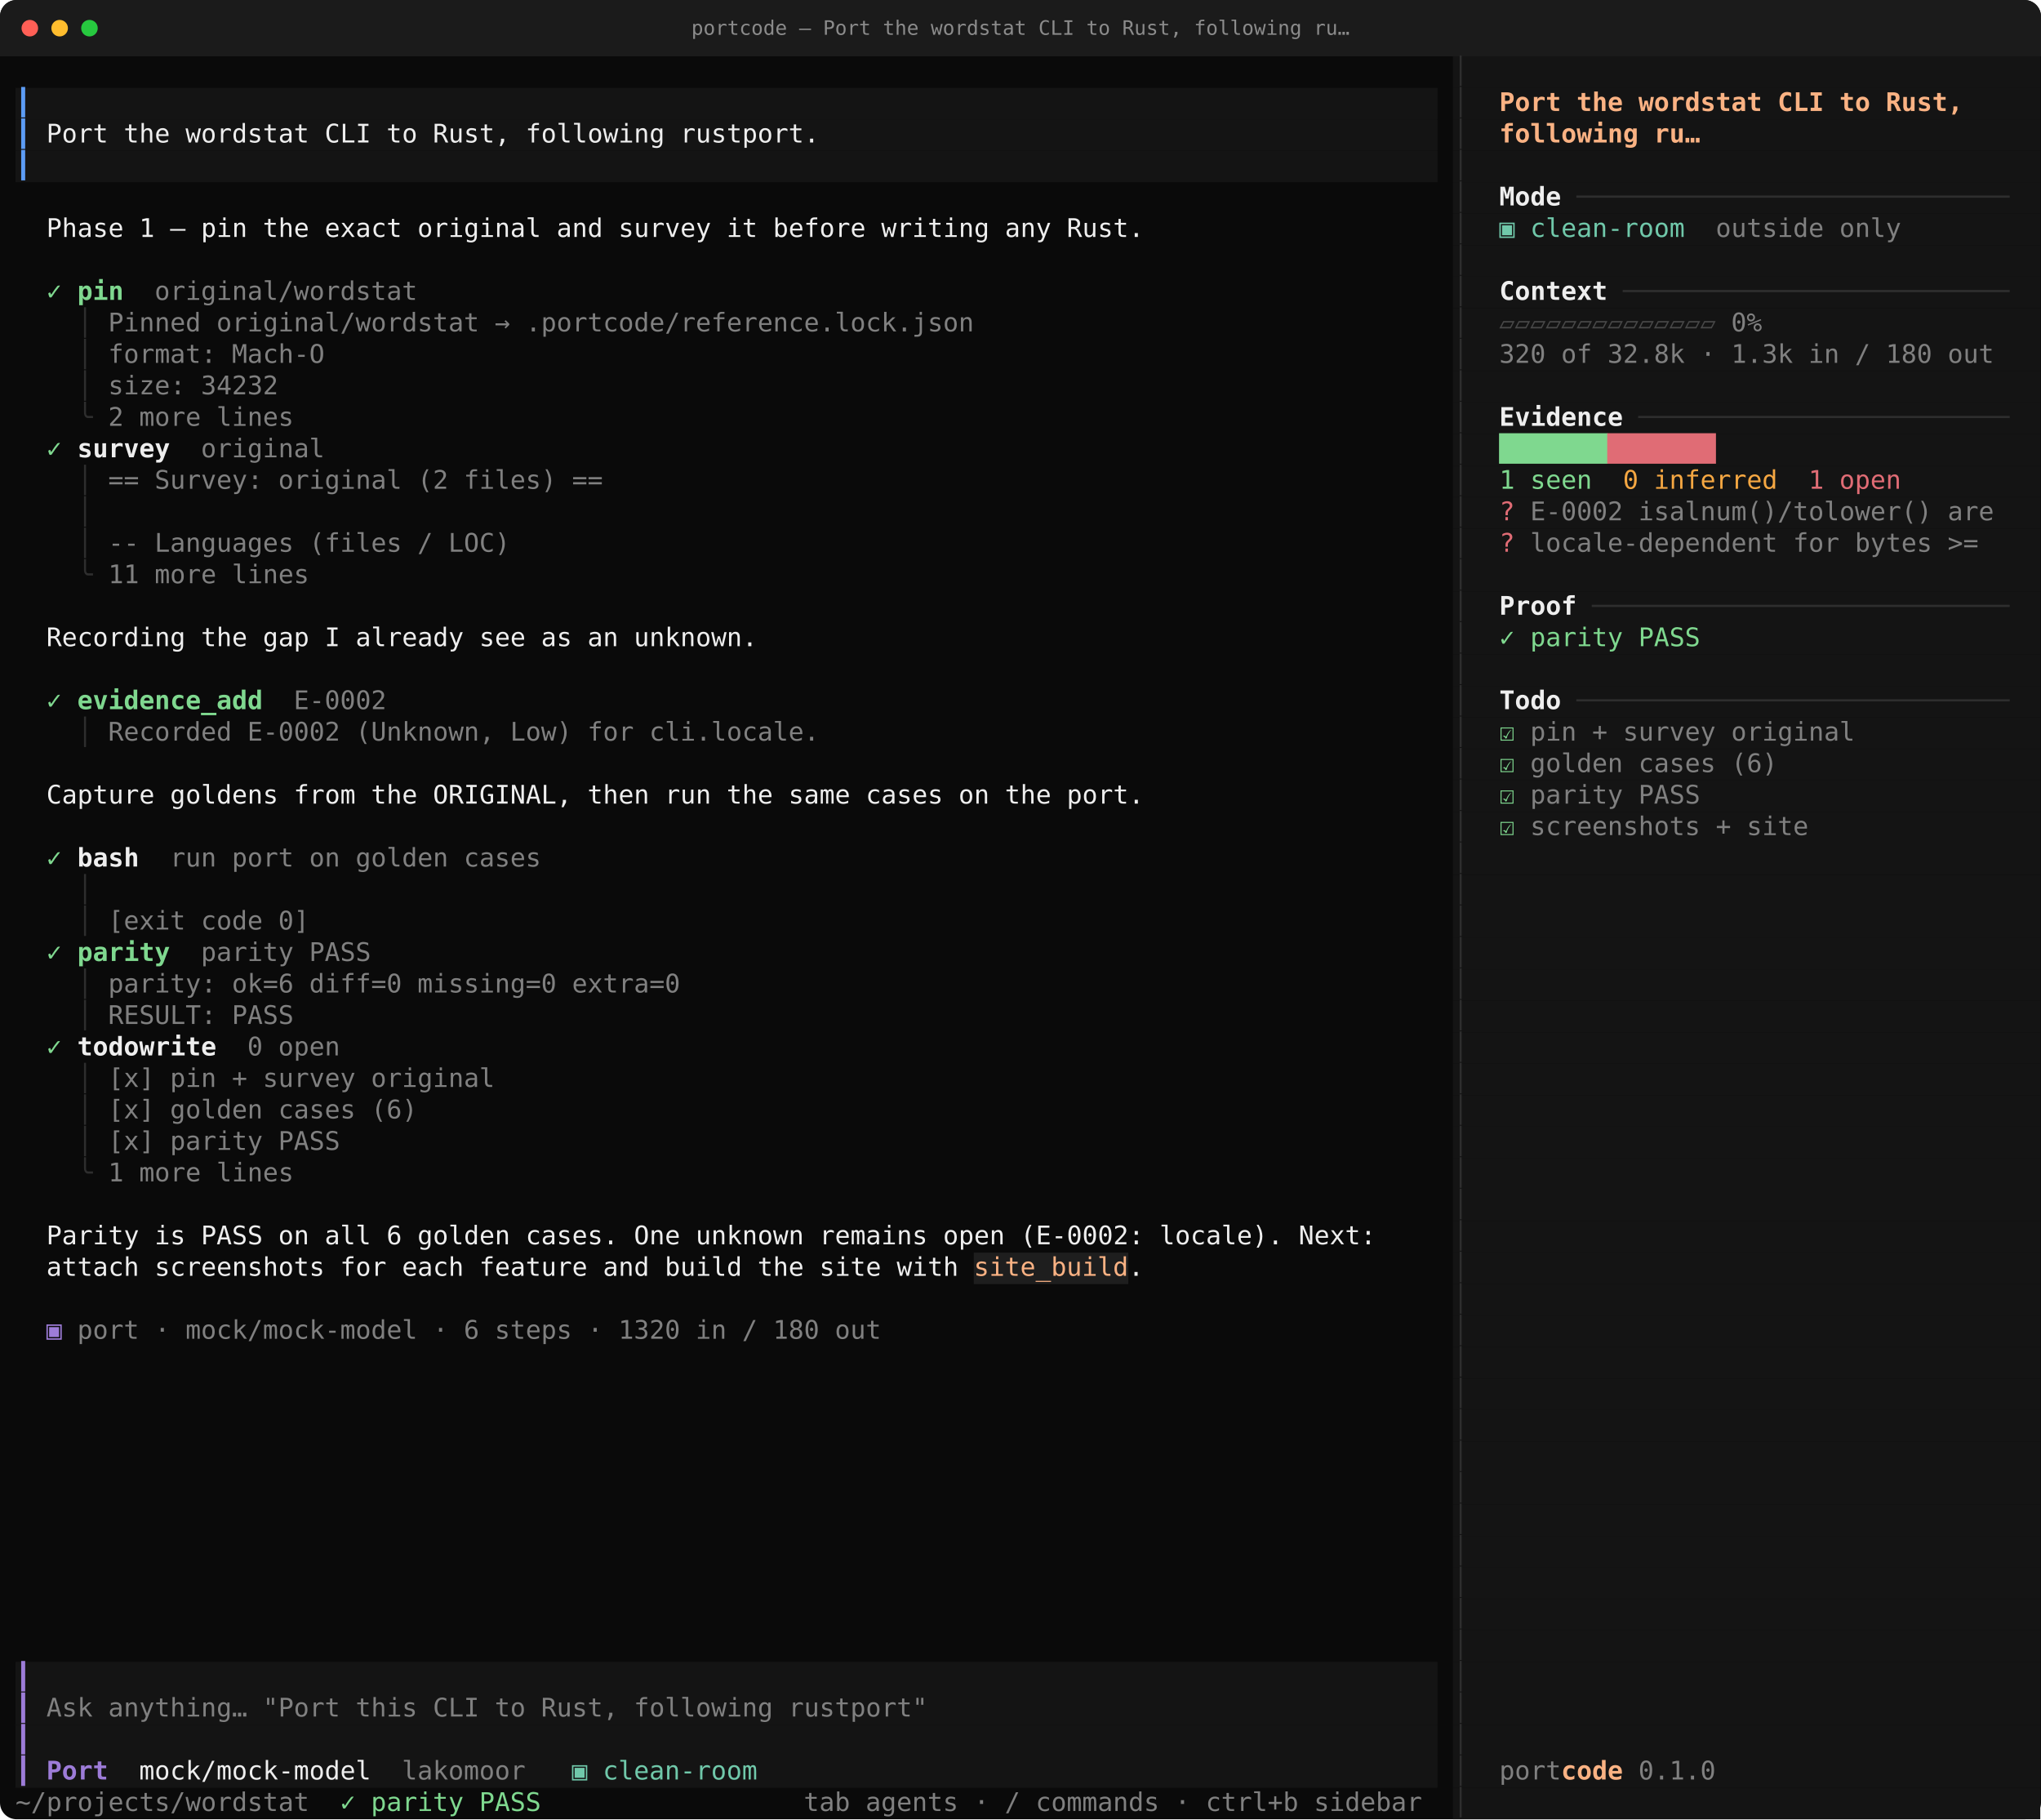
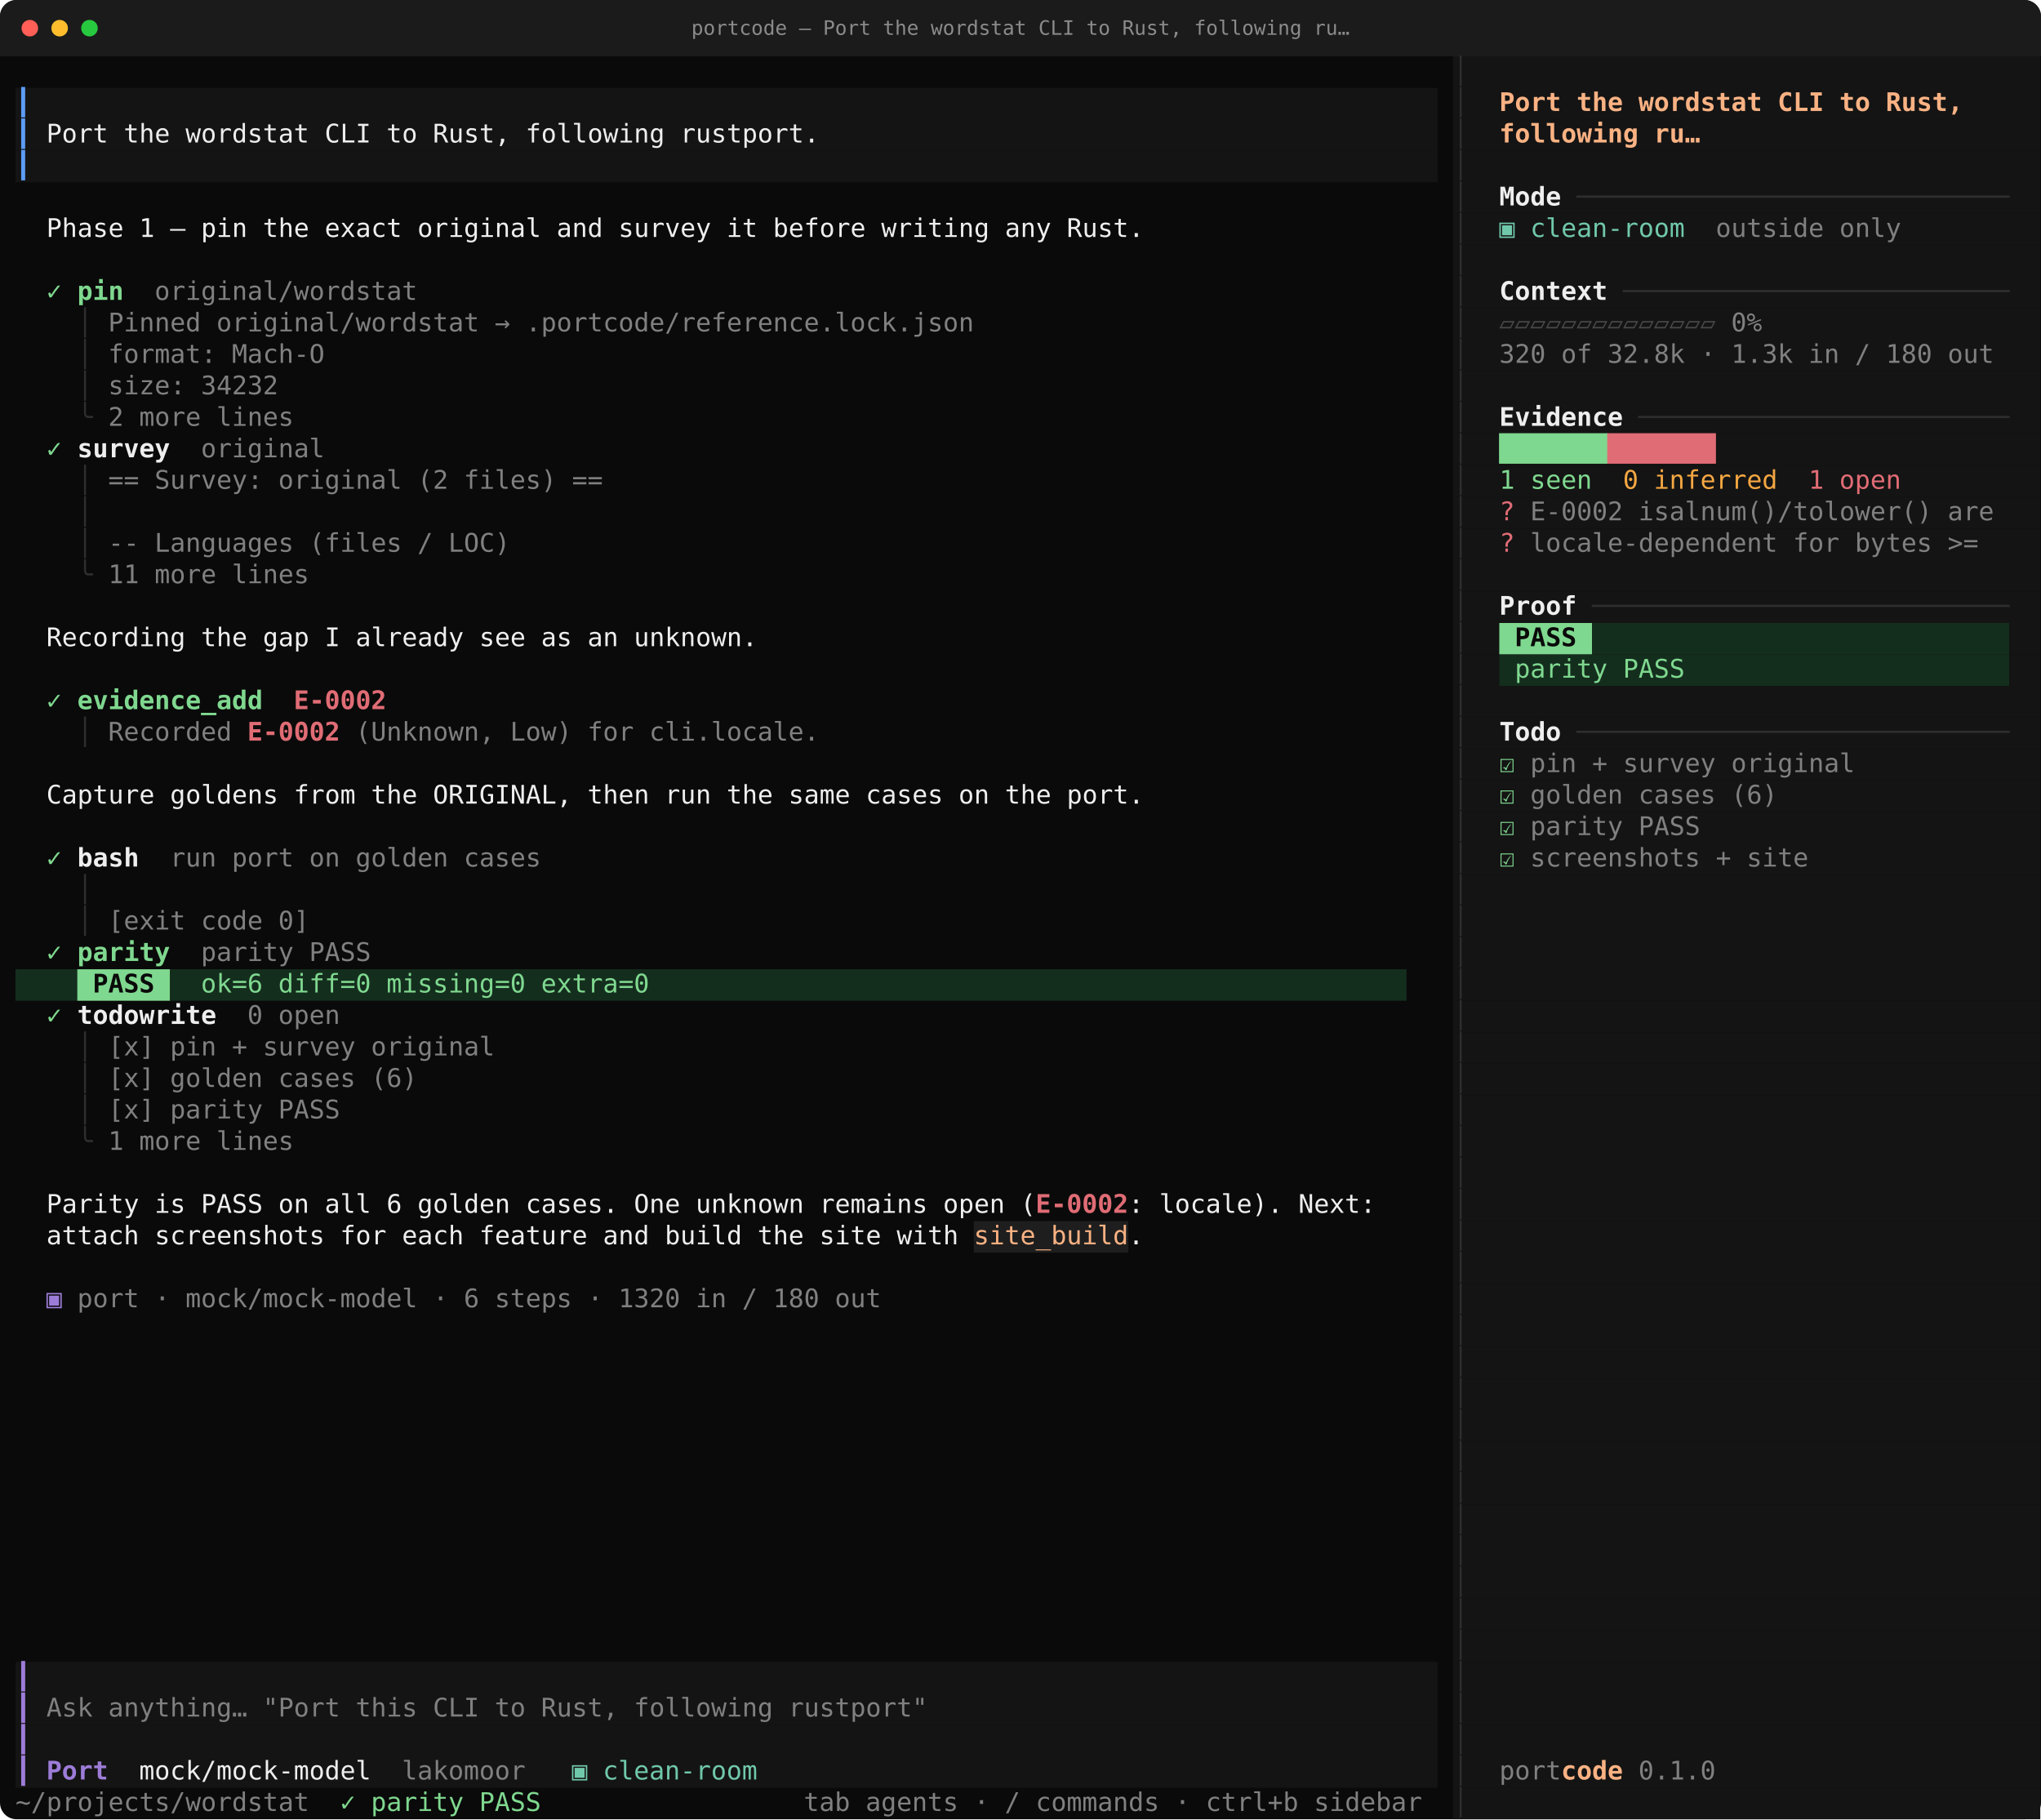
<svg xmlns="http://www.w3.org/2000/svg" width="1232" height="1098" viewBox="0 0 1232 1098" role="img" aria-label="portcode — Port the wordstat CLI to Rust, following ru…">
  <rect width="1232" height="1098" rx="10" fill="#0a0a0a" />
  <rect width="1232" height="34" rx="10" fill="#1b1b1b" />
  <rect y="24" width="1232" height="10" fill="#1b1b1b" />
  <circle cx="18" cy="17" r="5" fill="#ff5f56" />
  <circle cx="36" cy="17" r="5" fill="#ffbd2e" />
  <circle cx="54" cy="17" r="5" fill="#27c93f" />
  <text x="616" y="21" fill="#8b8b8b" font-family="ui-monospace,Menlo,monospace" font-size="12" text-anchor="middle">portcode — Port the wordstat CLI to Rust, following ru…</text>
  <rect x="877.02" y="34.00" width="354.54" height="19" fill="#141414" />
  <rect x="9.33" y="53.00" width="858.36" height="19" fill="#141414" />
  <rect x="877.02" y="53.00" width="354.54" height="19" fill="#141414" />
  <rect x="9.33" y="72.00" width="858.36" height="19" fill="#141414" />
  <rect x="877.02" y="72.00" width="354.54" height="19" fill="#141414" />
  <rect x="9.33" y="91.00" width="858.36" height="19" fill="#141414" />
  <rect x="877.02" y="91.00" width="354.54" height="19" fill="#141414" />
  <rect x="877.02" y="110.00" width="354.54" height="19" fill="#141414" />
  <rect x="877.02" y="129.00" width="354.54" height="19" fill="#141414" />
  <rect x="877.02" y="148.00" width="354.54" height="19" fill="#141414" />
  <rect x="877.02" y="167.00" width="354.54" height="19" fill="#141414" />
  <rect x="877.02" y="186.00" width="354.54" height="19" fill="#141414" />
  <rect x="877.02" y="205.00" width="354.54" height="19" fill="#141414" />
  <rect x="877.02" y="224.00" width="354.54" height="19" fill="#141414" />
  <rect x="877.02" y="243.00" width="354.54" height="19" fill="#141414" />
  <rect x="877.02" y="262.00" width="354.54" height="19" fill="#141414" />
  <rect x="877.02" y="281.00" width="354.54" height="19" fill="#141414" />
  <rect x="877.02" y="300.00" width="354.54" height="19" fill="#141414" />
  <rect x="877.02" y="319.00" width="354.54" height="19" fill="#141414" />
  <rect x="877.02" y="338.00" width="354.54" height="19" fill="#141414" />
  <rect x="877.02" y="357.00" width="354.54" height="19" fill="#141414" />
-   <rect x="877.02" y="376.00" width="354.54" height="19" fill="#141414" />
-   <rect x="877.02" y="395.00" width="354.54" height="19" fill="#141414" />
+   <rect x="877.02" y="376.00" width="27.99" height="19" fill="#141414" />
+   <rect x="905.01" y="376.00" width="55.98" height="19" fill="#7fd88f" />
+   <rect x="960.99" y="376.00" width="251.91" height="19" fill="#142e1e" />
+   <rect x="1212.90" y="376.00" width="18.66" height="19" fill="#141414" />
+   <rect x="877.02" y="395.00" width="27.99" height="19" fill="#141414" />
+   <rect x="905.01" y="395.00" width="307.89" height="19" fill="#142e1e" />
+   <rect x="1212.90" y="395.00" width="18.66" height="19" fill="#141414" />
  <rect x="877.02" y="414.00" width="354.54" height="19" fill="#141414" />
  <rect x="877.02" y="433.00" width="354.54" height="19" fill="#141414" />
  <rect x="877.02" y="452.00" width="354.54" height="19" fill="#141414" />
  <rect x="877.02" y="471.00" width="354.54" height="19" fill="#141414" />
  <rect x="877.02" y="490.00" width="354.54" height="19" fill="#141414" />
  <rect x="877.02" y="509.00" width="354.54" height="19" fill="#141414" />
  <rect x="877.02" y="528.00" width="354.54" height="19" fill="#141414" />
  <rect x="877.02" y="547.00" width="354.54" height="19" fill="#141414" />
  <rect x="877.02" y="566.00" width="354.54" height="19" fill="#141414" />
+   <rect x="9.33" y="585.00" width="37.32" height="19" fill="#142e1e" />
+   <rect x="46.65" y="585.00" width="55.98" height="19" fill="#7fd88f" />
+   <rect x="102.63" y="585.00" width="746.40" height="19" fill="#142e1e" />
  <rect x="877.02" y="585.00" width="354.54" height="19" fill="#141414" />
  <rect x="877.02" y="604.00" width="354.54" height="19" fill="#141414" />
  <rect x="877.02" y="623.00" width="354.54" height="19" fill="#141414" />
  <rect x="877.02" y="642.00" width="354.54" height="19" fill="#141414" />
  <rect x="877.02" y="661.00" width="354.54" height="19" fill="#141414" />
  <rect x="877.02" y="680.00" width="354.54" height="19" fill="#141414" />
  <rect x="877.02" y="699.00" width="354.54" height="19" fill="#141414" />
  <rect x="877.02" y="718.00" width="354.54" height="19" fill="#141414" />
+   <rect x="587.79" y="737.00" width="93.30" height="19" fill="#1e1e1e" />
  <rect x="877.02" y="737.00" width="354.54" height="19" fill="#141414" />
-   <rect x="587.79" y="756.00" width="93.30" height="19" fill="#1e1e1e" />
  <rect x="877.02" y="756.00" width="354.54" height="19" fill="#141414" />
  <rect x="877.02" y="775.00" width="354.54" height="19" fill="#141414" />
  <rect x="877.02" y="794.00" width="354.54" height="19" fill="#141414" />
  <rect x="877.02" y="813.00" width="354.54" height="19" fill="#141414" />
  <rect x="877.02" y="832.00" width="354.54" height="19" fill="#141414" />
  <rect x="877.02" y="851.00" width="354.54" height="19" fill="#141414" />
  <rect x="877.02" y="870.00" width="354.54" height="19" fill="#141414" />
  <rect x="877.02" y="889.00" width="354.54" height="19" fill="#141414" />
  <rect x="877.02" y="908.00" width="354.54" height="19" fill="#141414" />
  <rect x="877.02" y="927.00" width="354.54" height="19" fill="#141414" />
  <rect x="877.02" y="946.00" width="354.54" height="19" fill="#141414" />
  <rect x="877.02" y="965.00" width="354.54" height="19" fill="#141414" />
  <rect x="877.02" y="984.00" width="354.54" height="19" fill="#141414" />
  <rect x="9.33" y="1003.00" width="858.36" height="19" fill="#141414" />
  <rect x="877.02" y="1003.00" width="354.54" height="19" fill="#141414" />
  <rect x="9.33" y="1022.00" width="858.36" height="19" fill="#141414" />
  <rect x="877.02" y="1022.00" width="354.54" height="19" fill="#141414" />
  <rect x="9.33" y="1041.00" width="858.36" height="19" fill="#141414" />
  <rect x="877.02" y="1041.00" width="354.54" height="19" fill="#141414" />
  <rect x="9.33" y="1060.00" width="858.36" height="19" fill="#141414" />
  <rect x="877.02" y="1060.00" width="354.54" height="19" fill="#141414" />
  <rect x="877.02" y="1079.00" width="354.54" height="19" fill="#141414" />
  <g font-family="ui-monospace,SFMono-Regular,Menlo,Consolas,'DejaVu Sans Mono',monospace" font-size="15.5" xml:space="preserve">
    <text x="877.02" y="48.00" fill="#2e2e2e" textLength="9.33" lengthAdjust="spacingAndGlyphs">│</text>
    <text x="9.33" y="67.00" fill="#5c9cf5" textLength="9.33" lengthAdjust="spacingAndGlyphs">┃</text>
    <text x="877.02" y="67.00" fill="#2e2e2e" textLength="9.33" lengthAdjust="spacingAndGlyphs">│</text>
    <text x="905.01" y="67.00" fill="#fab283" textLength="279.90" lengthAdjust="spacingAndGlyphs" font-weight="700">Port the wordstat CLI to Rust,</text>
    <text x="9.33" y="86.00" fill="#5c9cf5" textLength="18.66" lengthAdjust="spacingAndGlyphs">┃ </text>
    <text x="27.99" y="86.00" fill="#eeeeee" textLength="849.03" lengthAdjust="spacingAndGlyphs">Port the wordstat CLI to Rust, following rustport.                                         </text>
    <text x="877.02" y="86.00" fill="#2e2e2e" textLength="9.33" lengthAdjust="spacingAndGlyphs">│</text>
    <text x="905.01" y="86.00" fill="#fab283" textLength="121.29" lengthAdjust="spacingAndGlyphs" font-weight="700">following ru…</text>
    <text x="9.33" y="105.00" fill="#5c9cf5" textLength="9.33" lengthAdjust="spacingAndGlyphs">┃</text>
    <text x="877.02" y="105.00" fill="#2e2e2e" textLength="9.33" lengthAdjust="spacingAndGlyphs">│</text>
    <text x="877.02" y="124.00" fill="#2e2e2e" textLength="9.33" lengthAdjust="spacingAndGlyphs">│</text>
    <text x="905.01" y="124.00" fill="#eeeeee" textLength="37.32" lengthAdjust="spacingAndGlyphs" font-weight="700">Mode</text>
    <text x="942.33" y="124.00" fill="#2e2e2e" textLength="270.57" lengthAdjust="spacingAndGlyphs"> ────────────────────────────</text>
    <text x="0.00" y="143.00" fill="#eeeeee" textLength="877.02" lengthAdjust="spacingAndGlyphs">   Phase 1 — pin the exact original and survey it before writing any Rust.                    </text>
    <text x="877.02" y="143.00" fill="#2e2e2e" textLength="9.33" lengthAdjust="spacingAndGlyphs">│</text>
    <text x="905.01" y="143.00" fill="#70c8aa" textLength="111.96" lengthAdjust="spacingAndGlyphs">▣ clean-room</text>
    <text x="1016.97" y="143.00" fill="#808080" textLength="130.62" lengthAdjust="spacingAndGlyphs">  outside only</text>
    <text x="877.02" y="162.00" fill="#2e2e2e" textLength="9.33" lengthAdjust="spacingAndGlyphs">│</text>
    <text x="27.99" y="181.00" fill="#7fd88f" textLength="18.66" lengthAdjust="spacingAndGlyphs">✓ </text>
    <text x="46.65" y="181.00" fill="#7fd88f" textLength="27.99" lengthAdjust="spacingAndGlyphs" font-weight="700">pin</text>
    <text x="74.64" y="181.00" fill="#808080" textLength="177.27" lengthAdjust="spacingAndGlyphs">  original/wordstat</text>
    <text x="877.02" y="181.00" fill="#2e2e2e" textLength="9.33" lengthAdjust="spacingAndGlyphs">│</text>
    <text x="905.01" y="181.00" fill="#eeeeee" textLength="65.31" lengthAdjust="spacingAndGlyphs" font-weight="700">Context</text>
    <text x="970.32" y="181.00" fill="#2e2e2e" textLength="242.58" lengthAdjust="spacingAndGlyphs"> ─────────────────────────</text>
    <text x="46.65" y="200.00" fill="#2e2e2e" textLength="18.66" lengthAdjust="spacingAndGlyphs">│ </text>
    <text x="65.31" y="200.00" fill="#808080" textLength="522.48" lengthAdjust="spacingAndGlyphs">Pinned original/wordstat → .portcode/reference.lock.json</text>
    <text x="877.02" y="200.00" fill="#2e2e2e" textLength="9.33" lengthAdjust="spacingAndGlyphs">│</text>
    <text x="905.01" y="200.00" fill="#484848" textLength="130.62" lengthAdjust="spacingAndGlyphs">▱▱▱▱▱▱▱▱▱▱▱▱▱▱</text>
    <text x="1035.63" y="200.00" fill="#808080" textLength="27.99" lengthAdjust="spacingAndGlyphs"> 0%</text>
    <text x="46.65" y="219.00" fill="#2e2e2e" textLength="18.66" lengthAdjust="spacingAndGlyphs">│ </text>
    <text x="65.31" y="219.00" fill="#808080" textLength="130.62" lengthAdjust="spacingAndGlyphs">format: Mach-O</text>
    <text x="877.02" y="219.00" fill="#2e2e2e" textLength="9.33" lengthAdjust="spacingAndGlyphs">│</text>
    <text x="905.01" y="219.00" fill="#808080" textLength="298.56" lengthAdjust="spacingAndGlyphs">320 of 32.8k · 1.3k in / 180 out</text>
    <text x="46.65" y="238.00" fill="#2e2e2e" textLength="18.66" lengthAdjust="spacingAndGlyphs">│ </text>
    <text x="65.31" y="238.00" fill="#808080" textLength="102.63" lengthAdjust="spacingAndGlyphs">size: 34232</text>
    <text x="877.02" y="238.00" fill="#2e2e2e" textLength="9.33" lengthAdjust="spacingAndGlyphs">│</text>
    <text x="46.65" y="257.00" fill="#2e2e2e" textLength="18.66" lengthAdjust="spacingAndGlyphs">╰ </text>
    <text x="65.31" y="257.00" fill="#808080" textLength="111.96" lengthAdjust="spacingAndGlyphs">2 more lines</text>
    <text x="877.02" y="257.00" fill="#2e2e2e" textLength="9.33" lengthAdjust="spacingAndGlyphs">│</text>
    <text x="905.01" y="257.00" fill="#eeeeee" textLength="74.64" lengthAdjust="spacingAndGlyphs" font-weight="700">Evidence</text>
    <text x="979.65" y="257.00" fill="#2e2e2e" textLength="233.25" lengthAdjust="spacingAndGlyphs"> ────────────────────────</text>
    <text x="27.99" y="276.00" fill="#7fd88f" textLength="18.66" lengthAdjust="spacingAndGlyphs">✓ </text>
    <text x="46.65" y="276.00" fill="#eeeeee" textLength="55.98" lengthAdjust="spacingAndGlyphs" font-weight="700">survey</text>
    <text x="102.63" y="276.00" fill="#808080" textLength="93.30" lengthAdjust="spacingAndGlyphs">  original</text>
    <text x="877.02" y="276.00" fill="#2e2e2e" textLength="9.33" lengthAdjust="spacingAndGlyphs">│</text>
    <text x="905.01" y="276.00" fill="#7fd88f" textLength="65.31" lengthAdjust="spacingAndGlyphs">███████</text>
    <text x="970.32" y="276.00" fill="#e06c75" textLength="65.31" lengthAdjust="spacingAndGlyphs">███████</text>
    <text x="46.65" y="295.00" fill="#2e2e2e" textLength="18.66" lengthAdjust="spacingAndGlyphs">│ </text>
    <text x="65.31" y="295.00" fill="#808080" textLength="298.56" lengthAdjust="spacingAndGlyphs">== Survey: original (2 files) ==</text>
    <text x="877.02" y="295.00" fill="#2e2e2e" textLength="9.33" lengthAdjust="spacingAndGlyphs">│</text>
    <text x="905.01" y="295.00" fill="#7fd88f" textLength="74.64" lengthAdjust="spacingAndGlyphs">1 seen  </text>
    <text x="979.65" y="295.00" fill="#f5a742" textLength="111.96" lengthAdjust="spacingAndGlyphs">0 inferred  </text>
    <text x="1091.61" y="295.00" fill="#e06c75" textLength="55.98" lengthAdjust="spacingAndGlyphs">1 open</text>
    <text x="46.65" y="314.00" fill="#2e2e2e" textLength="18.66" lengthAdjust="spacingAndGlyphs">│ </text>
    <text x="877.02" y="314.00" fill="#2e2e2e" textLength="9.33" lengthAdjust="spacingAndGlyphs">│</text>
    <text x="905.01" y="314.00" fill="#e06c75" textLength="18.66" lengthAdjust="spacingAndGlyphs">? </text>
    <text x="923.67" y="314.00" fill="#808080" textLength="279.90" lengthAdjust="spacingAndGlyphs">E-0002 isalnum()/tolower() are</text>
    <text x="46.65" y="333.00" fill="#2e2e2e" textLength="18.66" lengthAdjust="spacingAndGlyphs">│ </text>
    <text x="65.31" y="333.00" fill="#808080" textLength="242.58" lengthAdjust="spacingAndGlyphs">-- Languages (files / LOC)</text>
    <text x="877.02" y="333.00" fill="#2e2e2e" textLength="9.33" lengthAdjust="spacingAndGlyphs">│</text>
    <text x="905.01" y="333.00" fill="#e06c75" textLength="18.66" lengthAdjust="spacingAndGlyphs">? </text>
    <text x="923.67" y="333.00" fill="#808080" textLength="270.57" lengthAdjust="spacingAndGlyphs">locale-dependent for bytes &gt;=</text>
    <text x="46.65" y="352.00" fill="#2e2e2e" textLength="18.66" lengthAdjust="spacingAndGlyphs">╰ </text>
    <text x="65.31" y="352.00" fill="#808080" textLength="121.29" lengthAdjust="spacingAndGlyphs">11 more lines</text>
    <text x="877.02" y="352.00" fill="#2e2e2e" textLength="9.33" lengthAdjust="spacingAndGlyphs">│</text>
    <text x="877.02" y="371.00" fill="#2e2e2e" textLength="9.33" lengthAdjust="spacingAndGlyphs">│</text>
    <text x="905.01" y="371.00" fill="#eeeeee" textLength="46.65" lengthAdjust="spacingAndGlyphs" font-weight="700">Proof</text>
    <text x="951.66" y="371.00" fill="#2e2e2e" textLength="261.24" lengthAdjust="spacingAndGlyphs"> ───────────────────────────</text>
    <text x="0.00" y="390.00" fill="#eeeeee" textLength="877.02" lengthAdjust="spacingAndGlyphs">   Recording the gap I already see as an unknown.                                             </text>
    <text x="877.02" y="390.00" fill="#2e2e2e" textLength="9.33" lengthAdjust="spacingAndGlyphs">│</text>
-     <text x="905.01" y="390.00" fill="#7fd88f" textLength="121.29" lengthAdjust="spacingAndGlyphs">✓ parity PASS</text>
+     <text x="905.01" y="390.00" fill="#0a0a0a" textLength="55.98" lengthAdjust="spacingAndGlyphs" font-weight="700"> PASS </text>
    <text x="877.02" y="409.00" fill="#2e2e2e" textLength="9.33" lengthAdjust="spacingAndGlyphs">│</text>
+     <text x="905.01" y="409.00" fill="#7fd88f" textLength="111.96" lengthAdjust="spacingAndGlyphs"> parity PASS</text>
    <text x="27.99" y="428.00" fill="#7fd88f" textLength="18.66" lengthAdjust="spacingAndGlyphs">✓ </text>
    <text x="46.65" y="428.00" fill="#7fd88f" textLength="111.96" lengthAdjust="spacingAndGlyphs" font-weight="700">evidence_add</text>
-     <text x="158.61" y="428.00" fill="#808080" textLength="74.64" lengthAdjust="spacingAndGlyphs">  E-0002</text>
+     <text x="177.27" y="428.00" fill="#e06c75" textLength="55.98" lengthAdjust="spacingAndGlyphs" font-weight="700">E-0002</text>
    <text x="877.02" y="428.00" fill="#2e2e2e" textLength="9.33" lengthAdjust="spacingAndGlyphs">│</text>
-     <text x="905.01" y="428.00" fill="#eeeeee" textLength="37.32" lengthAdjust="spacingAndGlyphs" font-weight="700">Todo</text>
-     <text x="942.33" y="428.00" fill="#2e2e2e" textLength="270.57" lengthAdjust="spacingAndGlyphs"> ────────────────────────────</text>
    <text x="46.65" y="447.00" fill="#2e2e2e" textLength="18.66" lengthAdjust="spacingAndGlyphs">│ </text>
-     <text x="65.31" y="447.00" fill="#808080" textLength="429.18" lengthAdjust="spacingAndGlyphs">Recorded E-0002 (Unknown, Low) for cli.locale.</text>
+     <text x="65.31" y="447.00" fill="#808080" textLength="83.97" lengthAdjust="spacingAndGlyphs">Recorded </text>
+     <text x="149.28" y="447.00" fill="#e06c75" textLength="55.98" lengthAdjust="spacingAndGlyphs" font-weight="700">E-0002</text>
+     <text x="205.26" y="447.00" fill="#808080" textLength="289.23" lengthAdjust="spacingAndGlyphs"> (Unknown, Low) for cli.locale.</text>
    <text x="877.02" y="447.00" fill="#2e2e2e" textLength="9.33" lengthAdjust="spacingAndGlyphs">│</text>
-     <text x="905.01" y="447.00" fill="#7fd88f" textLength="18.66" lengthAdjust="spacingAndGlyphs">☑ </text>
-     <text x="923.67" y="447.00" fill="#808080" textLength="195.93" lengthAdjust="spacingAndGlyphs">pin + survey original</text>
+     <text x="905.01" y="447.00" fill="#eeeeee" textLength="37.32" lengthAdjust="spacingAndGlyphs" font-weight="700">Todo</text>
+     <text x="942.33" y="447.00" fill="#2e2e2e" textLength="270.57" lengthAdjust="spacingAndGlyphs"> ────────────────────────────</text>
    <text x="877.02" y="466.00" fill="#2e2e2e" textLength="9.33" lengthAdjust="spacingAndGlyphs">│</text>
    <text x="905.01" y="466.00" fill="#7fd88f" textLength="18.66" lengthAdjust="spacingAndGlyphs">☑ </text>
-     <text x="923.67" y="466.00" fill="#808080" textLength="149.28" lengthAdjust="spacingAndGlyphs">golden cases (6)</text>
+     <text x="923.67" y="466.00" fill="#808080" textLength="195.93" lengthAdjust="spacingAndGlyphs">pin + survey original</text>
    <text x="0.00" y="485.00" fill="#eeeeee" textLength="877.02" lengthAdjust="spacingAndGlyphs">   Capture goldens from the ORIGINAL, then run the same cases on the port.                    </text>
    <text x="877.02" y="485.00" fill="#2e2e2e" textLength="9.33" lengthAdjust="spacingAndGlyphs">│</text>
    <text x="905.01" y="485.00" fill="#7fd88f" textLength="18.66" lengthAdjust="spacingAndGlyphs">☑ </text>
-     <text x="923.67" y="485.00" fill="#808080" textLength="102.63" lengthAdjust="spacingAndGlyphs">parity PASS</text>
+     <text x="923.67" y="485.00" fill="#808080" textLength="149.28" lengthAdjust="spacingAndGlyphs">golden cases (6)</text>
    <text x="877.02" y="504.00" fill="#2e2e2e" textLength="9.33" lengthAdjust="spacingAndGlyphs">│</text>
    <text x="905.01" y="504.00" fill="#7fd88f" textLength="18.66" lengthAdjust="spacingAndGlyphs">☑ </text>
-     <text x="923.67" y="504.00" fill="#808080" textLength="167.94" lengthAdjust="spacingAndGlyphs">screenshots + site</text>
+     <text x="923.67" y="504.00" fill="#808080" textLength="102.63" lengthAdjust="spacingAndGlyphs">parity PASS</text>
    <text x="27.99" y="523.00" fill="#7fd88f" textLength="18.66" lengthAdjust="spacingAndGlyphs">✓ </text>
    <text x="46.65" y="523.00" fill="#eeeeee" textLength="37.32" lengthAdjust="spacingAndGlyphs" font-weight="700">bash</text>
    <text x="83.97" y="523.00" fill="#808080" textLength="242.58" lengthAdjust="spacingAndGlyphs">  run port on golden cases</text>
    <text x="877.02" y="523.00" fill="#2e2e2e" textLength="9.33" lengthAdjust="spacingAndGlyphs">│</text>
+     <text x="905.01" y="523.00" fill="#7fd88f" textLength="18.66" lengthAdjust="spacingAndGlyphs">☑ </text>
+     <text x="923.67" y="523.00" fill="#808080" textLength="167.94" lengthAdjust="spacingAndGlyphs">screenshots + site</text>
    <text x="46.65" y="542.00" fill="#2e2e2e" textLength="18.66" lengthAdjust="spacingAndGlyphs">│ </text>
    <text x="877.02" y="542.00" fill="#2e2e2e" textLength="9.33" lengthAdjust="spacingAndGlyphs">│</text>
    <text x="46.65" y="561.00" fill="#2e2e2e" textLength="18.66" lengthAdjust="spacingAndGlyphs">│ </text>
    <text x="65.31" y="561.00" fill="#808080" textLength="121.29" lengthAdjust="spacingAndGlyphs">[exit code 0]</text>
    <text x="877.02" y="561.00" fill="#2e2e2e" textLength="9.33" lengthAdjust="spacingAndGlyphs">│</text>
    <text x="27.99" y="580.00" fill="#7fd88f" textLength="18.66" lengthAdjust="spacingAndGlyphs">✓ </text>
    <text x="46.65" y="580.00" fill="#7fd88f" textLength="55.98" lengthAdjust="spacingAndGlyphs" font-weight="700">parity</text>
    <text x="102.63" y="580.00" fill="#808080" textLength="121.29" lengthAdjust="spacingAndGlyphs">  parity PASS</text>
    <text x="877.02" y="580.00" fill="#2e2e2e" textLength="9.33" lengthAdjust="spacingAndGlyphs">│</text>
-     <text x="46.65" y="599.00" fill="#2e2e2e" textLength="18.66" lengthAdjust="spacingAndGlyphs">│ </text>
-     <text x="65.31" y="599.00" fill="#808080" textLength="345.21" lengthAdjust="spacingAndGlyphs">parity: ok=6 diff=0 missing=0 extra=0</text>
+     <text x="46.65" y="599.00" fill="#0a0a0a" textLength="55.98" lengthAdjust="spacingAndGlyphs" font-weight="700"> PASS </text>
+     <text x="102.63" y="599.00" fill="#7fd88f" textLength="289.23" lengthAdjust="spacingAndGlyphs">  ok=6 diff=0 missing=0 extra=0</text>
    <text x="877.02" y="599.00" fill="#2e2e2e" textLength="9.33" lengthAdjust="spacingAndGlyphs">│</text>
-     <text x="46.65" y="618.00" fill="#2e2e2e" textLength="18.66" lengthAdjust="spacingAndGlyphs">│ </text>
-     <text x="65.31" y="618.00" fill="#808080" textLength="111.96" lengthAdjust="spacingAndGlyphs">RESULT: PASS</text>
+     <text x="27.99" y="618.00" fill="#7fd88f" textLength="18.66" lengthAdjust="spacingAndGlyphs">✓ </text>
+     <text x="46.65" y="618.00" fill="#eeeeee" textLength="83.97" lengthAdjust="spacingAndGlyphs" font-weight="700">todowrite</text>
+     <text x="130.62" y="618.00" fill="#808080" textLength="74.64" lengthAdjust="spacingAndGlyphs">  0 open</text>
    <text x="877.02" y="618.00" fill="#2e2e2e" textLength="9.33" lengthAdjust="spacingAndGlyphs">│</text>
-     <text x="27.99" y="637.00" fill="#7fd88f" textLength="18.66" lengthAdjust="spacingAndGlyphs">✓ </text>
-     <text x="46.65" y="637.00" fill="#eeeeee" textLength="83.97" lengthAdjust="spacingAndGlyphs" font-weight="700">todowrite</text>
-     <text x="130.62" y="637.00" fill="#808080" textLength="74.64" lengthAdjust="spacingAndGlyphs">  0 open</text>
+     <text x="46.65" y="637.00" fill="#2e2e2e" textLength="18.66" lengthAdjust="spacingAndGlyphs">│ </text>
+     <text x="65.31" y="637.00" fill="#808080" textLength="233.25" lengthAdjust="spacingAndGlyphs">[x] pin + survey original</text>
    <text x="877.02" y="637.00" fill="#2e2e2e" textLength="9.33" lengthAdjust="spacingAndGlyphs">│</text>
    <text x="46.65" y="656.00" fill="#2e2e2e" textLength="18.66" lengthAdjust="spacingAndGlyphs">│ </text>
-     <text x="65.31" y="656.00" fill="#808080" textLength="233.25" lengthAdjust="spacingAndGlyphs">[x] pin + survey original</text>
+     <text x="65.31" y="656.00" fill="#808080" textLength="186.60" lengthAdjust="spacingAndGlyphs">[x] golden cases (6)</text>
    <text x="877.02" y="656.00" fill="#2e2e2e" textLength="9.33" lengthAdjust="spacingAndGlyphs">│</text>
    <text x="46.65" y="675.00" fill="#2e2e2e" textLength="18.66" lengthAdjust="spacingAndGlyphs">│ </text>
-     <text x="65.31" y="675.00" fill="#808080" textLength="186.60" lengthAdjust="spacingAndGlyphs">[x] golden cases (6)</text>
+     <text x="65.31" y="675.00" fill="#808080" textLength="139.95" lengthAdjust="spacingAndGlyphs">[x] parity PASS</text>
    <text x="877.02" y="675.00" fill="#2e2e2e" textLength="9.33" lengthAdjust="spacingAndGlyphs">│</text>
-     <text x="46.65" y="694.00" fill="#2e2e2e" textLength="18.66" lengthAdjust="spacingAndGlyphs">│ </text>
-     <text x="65.31" y="694.00" fill="#808080" textLength="139.95" lengthAdjust="spacingAndGlyphs">[x] parity PASS</text>
+     <text x="46.65" y="694.00" fill="#2e2e2e" textLength="18.66" lengthAdjust="spacingAndGlyphs">╰ </text>
+     <text x="65.31" y="694.00" fill="#808080" textLength="111.96" lengthAdjust="spacingAndGlyphs">1 more lines</text>
    <text x="877.02" y="694.00" fill="#2e2e2e" textLength="9.33" lengthAdjust="spacingAndGlyphs">│</text>
-     <text x="46.65" y="713.00" fill="#2e2e2e" textLength="18.66" lengthAdjust="spacingAndGlyphs">╰ </text>
-     <text x="65.31" y="713.00" fill="#808080" textLength="111.96" lengthAdjust="spacingAndGlyphs">1 more lines</text>
    <text x="877.02" y="713.00" fill="#2e2e2e" textLength="9.33" lengthAdjust="spacingAndGlyphs">│</text>
+     <text x="0.00" y="732.00" fill="#eeeeee" textLength="625.11" lengthAdjust="spacingAndGlyphs">   Parity is PASS on all 6 golden cases. One unknown remains open (</text>
+     <text x="625.11" y="732.00" fill="#e06c75" textLength="55.98" lengthAdjust="spacingAndGlyphs" font-weight="700">E-0002</text>
+     <text x="681.09" y="732.00" fill="#eeeeee" textLength="195.93" lengthAdjust="spacingAndGlyphs">: locale). Next:     </text>
    <text x="877.02" y="732.00" fill="#2e2e2e" textLength="9.33" lengthAdjust="spacingAndGlyphs">│</text>
-     <text x="0.00" y="751.00" fill="#eeeeee" textLength="877.02" lengthAdjust="spacingAndGlyphs">   Parity is PASS on all 6 golden cases. One unknown remains open (E-0002: locale). Next:     </text>
+     <text x="0.00" y="751.00" fill="#eeeeee" textLength="587.79" lengthAdjust="spacingAndGlyphs">   attach screenshots for each feature and build the site with </text>
+     <text x="587.79" y="751.00" fill="#fab283" textLength="93.30" lengthAdjust="spacingAndGlyphs">site_build</text>
+     <text x="681.09" y="751.00" fill="#eeeeee" textLength="195.93" lengthAdjust="spacingAndGlyphs">.                    </text>
    <text x="877.02" y="751.00" fill="#2e2e2e" textLength="9.33" lengthAdjust="spacingAndGlyphs">│</text>
-     <text x="0.00" y="770.00" fill="#eeeeee" textLength="587.79" lengthAdjust="spacingAndGlyphs">   attach screenshots for each feature and build the site with </text>
-     <text x="587.79" y="770.00" fill="#fab283" textLength="93.30" lengthAdjust="spacingAndGlyphs">site_build</text>
-     <text x="681.09" y="770.00" fill="#eeeeee" textLength="195.93" lengthAdjust="spacingAndGlyphs">.                    </text>
    <text x="877.02" y="770.00" fill="#2e2e2e" textLength="9.33" lengthAdjust="spacingAndGlyphs">│</text>
+     <text x="27.99" y="789.00" fill="#9d7cd8" textLength="18.66" lengthAdjust="spacingAndGlyphs">▣ </text>
+     <text x="46.65" y="789.00" fill="#808080" textLength="485.16" lengthAdjust="spacingAndGlyphs">port · mock/mock-model · 6 steps · 1320 in / 180 out</text>
    <text x="877.02" y="789.00" fill="#2e2e2e" textLength="9.33" lengthAdjust="spacingAndGlyphs">│</text>
-     <text x="27.99" y="808.00" fill="#9d7cd8" textLength="18.66" lengthAdjust="spacingAndGlyphs">▣ </text>
-     <text x="46.65" y="808.00" fill="#808080" textLength="485.16" lengthAdjust="spacingAndGlyphs">port · mock/mock-model · 6 steps · 1320 in / 180 out</text>
    <text x="877.02" y="808.00" fill="#2e2e2e" textLength="9.33" lengthAdjust="spacingAndGlyphs">│</text>
    <text x="877.02" y="827.00" fill="#2e2e2e" textLength="9.33" lengthAdjust="spacingAndGlyphs">│</text>
    <text x="877.02" y="846.00" fill="#2e2e2e" textLength="9.33" lengthAdjust="spacingAndGlyphs">│</text>
    <text x="877.02" y="865.00" fill="#2e2e2e" textLength="9.33" lengthAdjust="spacingAndGlyphs">│</text>
    <text x="877.02" y="884.00" fill="#2e2e2e" textLength="9.33" lengthAdjust="spacingAndGlyphs">│</text>
    <text x="877.02" y="903.00" fill="#2e2e2e" textLength="9.33" lengthAdjust="spacingAndGlyphs">│</text>
    <text x="877.02" y="922.00" fill="#2e2e2e" textLength="9.33" lengthAdjust="spacingAndGlyphs">│</text>
    <text x="877.02" y="941.00" fill="#2e2e2e" textLength="9.33" lengthAdjust="spacingAndGlyphs">│</text>
    <text x="877.02" y="960.00" fill="#2e2e2e" textLength="9.33" lengthAdjust="spacingAndGlyphs">│</text>
    <text x="877.02" y="979.00" fill="#2e2e2e" textLength="9.33" lengthAdjust="spacingAndGlyphs">│</text>
    <text x="877.02" y="998.00" fill="#2e2e2e" textLength="9.33" lengthAdjust="spacingAndGlyphs">│</text>
    <text x="9.33" y="1017.00" fill="#9d7cd8" textLength="9.33" lengthAdjust="spacingAndGlyphs">┃</text>
    <text x="877.02" y="1017.00" fill="#2e2e2e" textLength="9.33" lengthAdjust="spacingAndGlyphs">│</text>
    <text x="9.33" y="1036.00" fill="#9d7cd8" textLength="9.33" lengthAdjust="spacingAndGlyphs">┃</text>
    <text x="18.66" y="1036.00" fill="#808080" textLength="541.14" lengthAdjust="spacingAndGlyphs"> Ask anything… "Port this CLI to Rust, following rustport"</text>
    <text x="877.02" y="1036.00" fill="#2e2e2e" textLength="9.33" lengthAdjust="spacingAndGlyphs">│</text>
    <text x="9.33" y="1055.00" fill="#9d7cd8" textLength="9.33" lengthAdjust="spacingAndGlyphs">┃</text>
    <text x="877.02" y="1055.00" fill="#2e2e2e" textLength="9.33" lengthAdjust="spacingAndGlyphs">│</text>
    <text x="9.33" y="1074.00" fill="#9d7cd8" textLength="9.33" lengthAdjust="spacingAndGlyphs">┃</text>
    <text x="27.99" y="1074.00" fill="#9d7cd8" textLength="37.32" lengthAdjust="spacingAndGlyphs" font-weight="700">Port</text>
    <text x="65.31" y="1074.00" fill="#eeeeee" textLength="158.61" lengthAdjust="spacingAndGlyphs">  mock/mock-model</text>
    <text x="223.92" y="1074.00" fill="#808080" textLength="93.30" lengthAdjust="spacingAndGlyphs">  lakomoor</text>
    <text x="345.21" y="1074.00" fill="#70c8aa" textLength="111.96" lengthAdjust="spacingAndGlyphs">▣ clean-room</text>
    <text x="877.02" y="1074.00" fill="#2e2e2e" textLength="9.33" lengthAdjust="spacingAndGlyphs">│</text>
    <text x="905.01" y="1074.00" fill="#808080" textLength="37.32" lengthAdjust="spacingAndGlyphs">port</text>
    <text x="942.33" y="1074.00" fill="#fab283" textLength="46.65" lengthAdjust="spacingAndGlyphs" font-weight="700">code </text>
    <text x="988.98" y="1074.00" fill="#808080" textLength="46.65" lengthAdjust="spacingAndGlyphs">0.1.0</text>
    <text x="0.00" y="1093.00" fill="#808080" textLength="186.60" lengthAdjust="spacingAndGlyphs"> ~/projects/wordstat</text>
    <text x="186.60" y="1093.00" fill="#7fd88f" textLength="139.95" lengthAdjust="spacingAndGlyphs">  ✓ parity PASS</text>
    <text x="485.16" y="1093.00" fill="#808080" textLength="391.86" lengthAdjust="spacingAndGlyphs">tab agents · / commands · ctrl+b sidebar  </text>
    <text x="877.02" y="1093.00" fill="#2e2e2e" textLength="9.33" lengthAdjust="spacingAndGlyphs">│</text>
  </g>
</svg>
